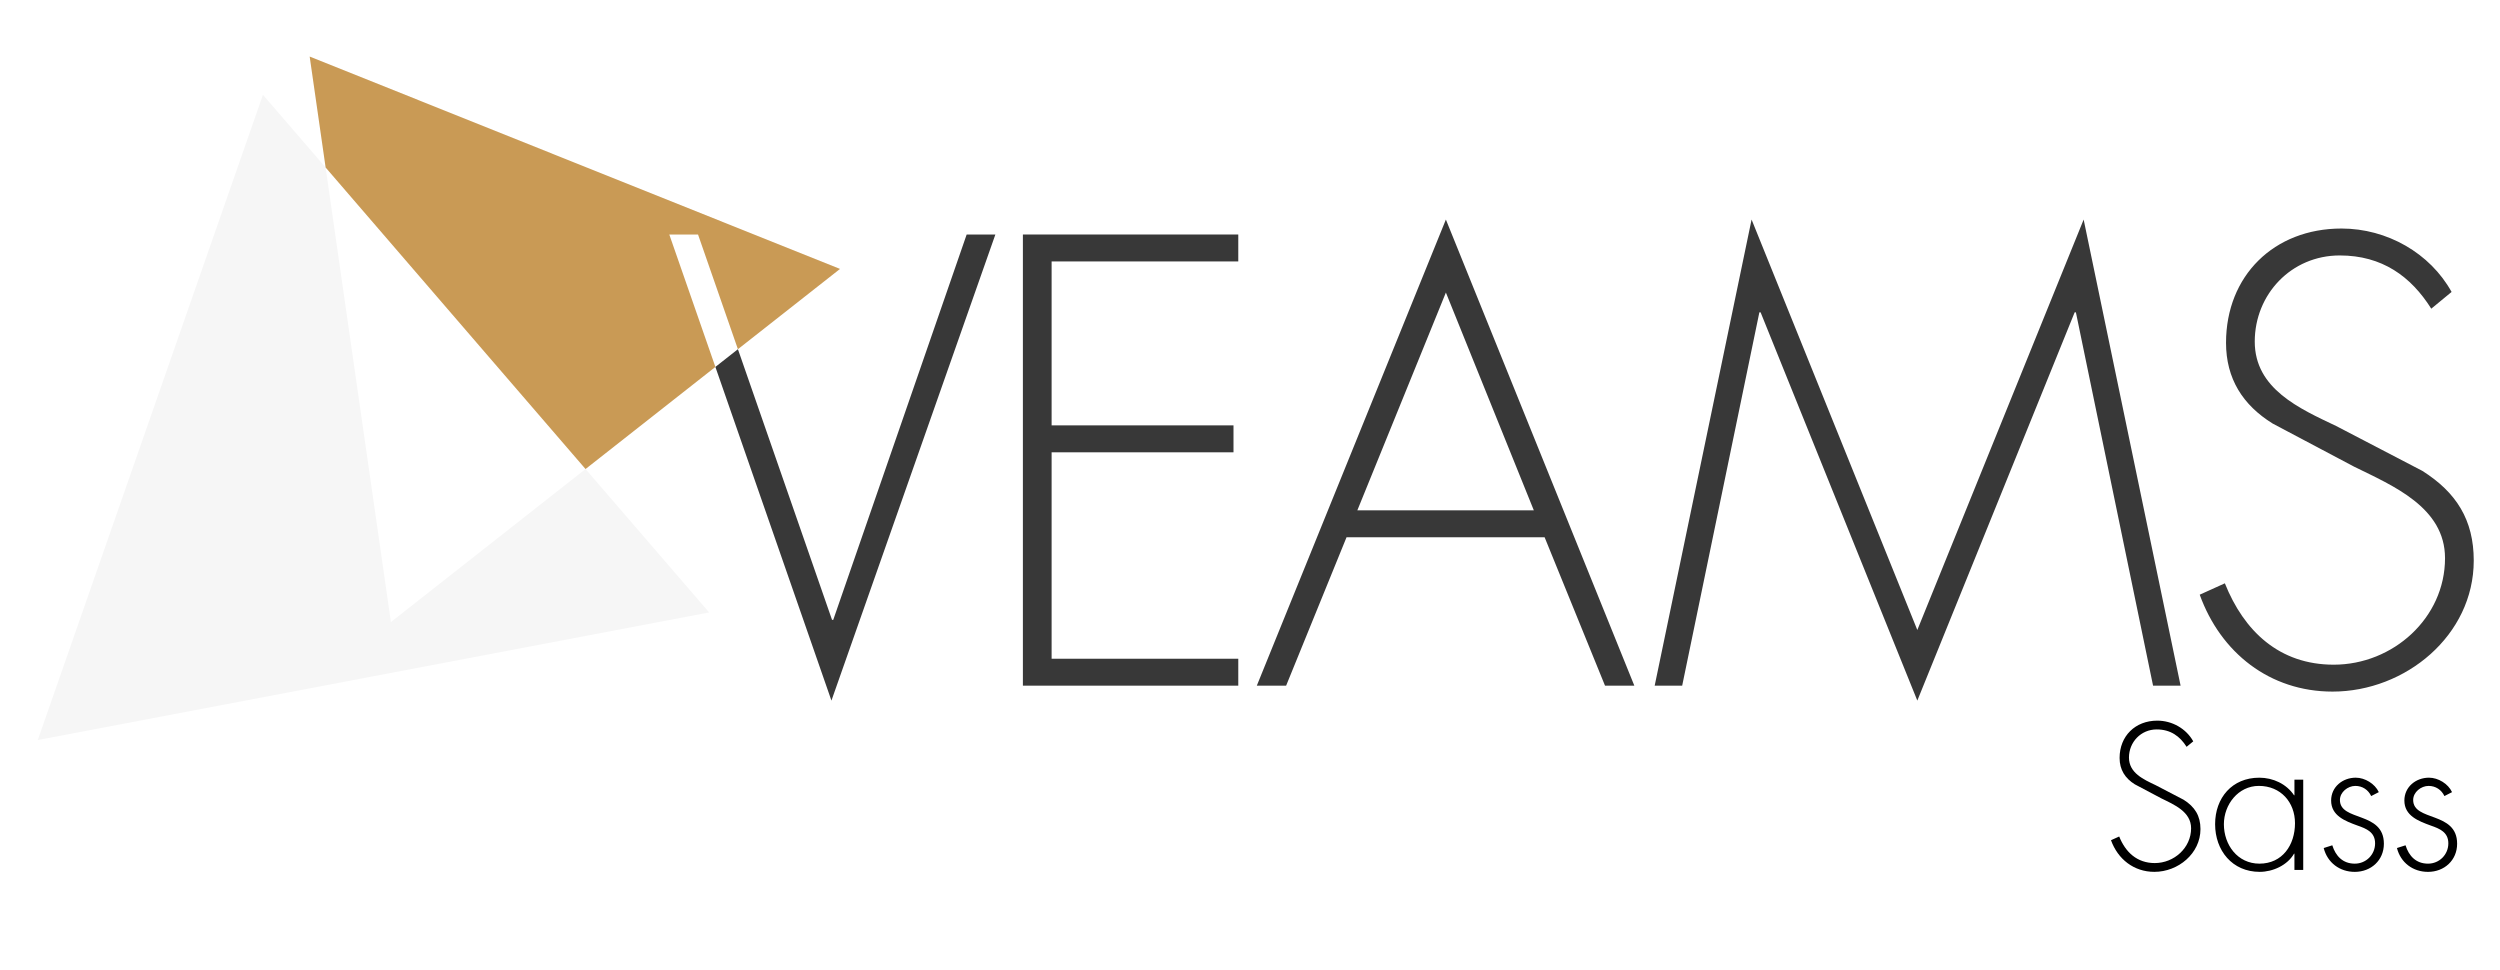
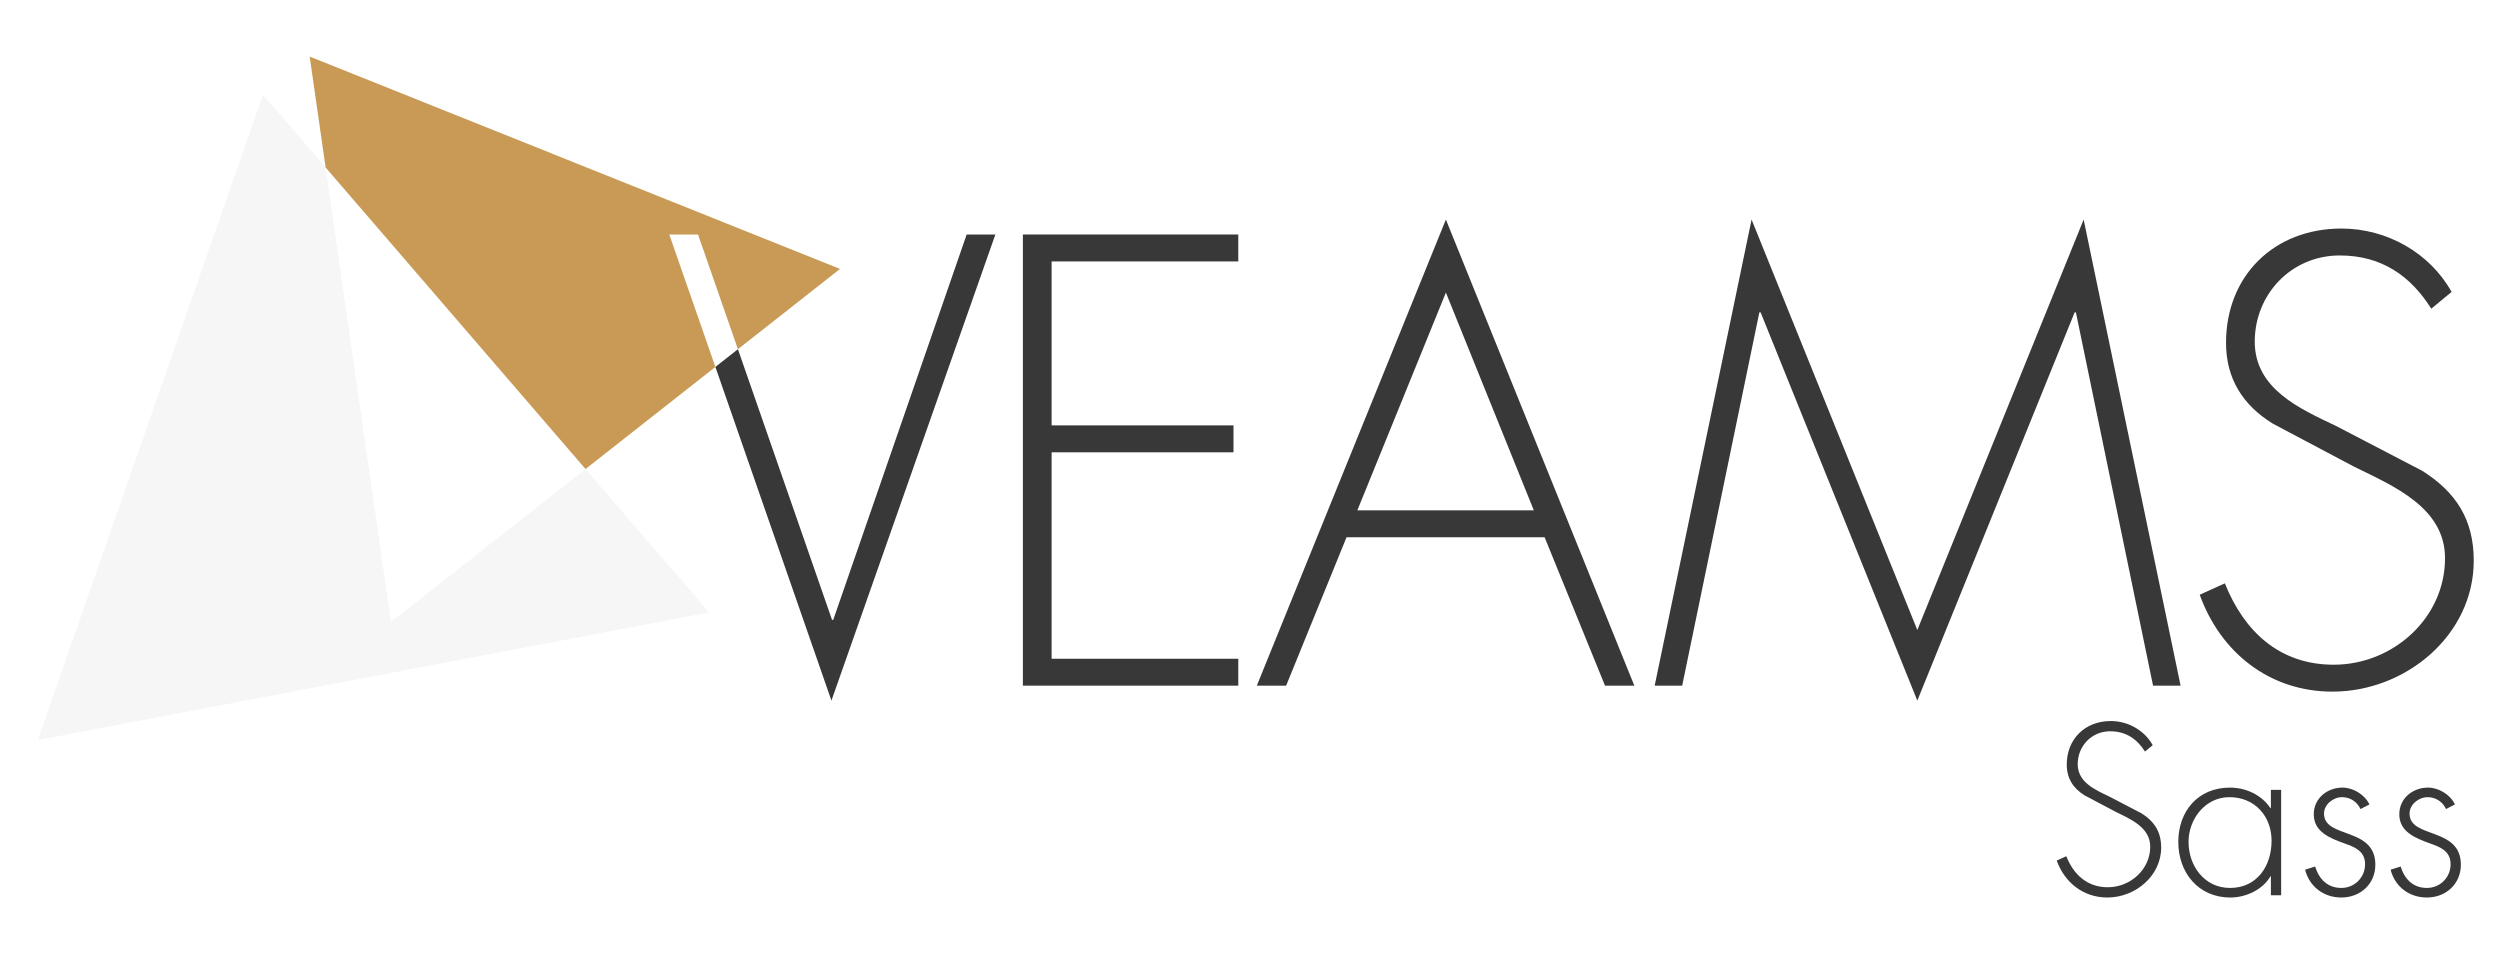
<svg xmlns="http://www.w3.org/2000/svg" version="1.1" id="Ebene_1" x="0px" y="0px" width="201.693px" height="78.25px" viewBox="0 0 201.693 78.25" enable-background="new 0 0 201.693 78.25" xml:space="preserve">
+   <polygon fill="none" points="109.427,39.293 123.527,39.293 116.501,21.893 " />
+   <polygon fill="none" points="109.506,41.173 123.745,41.173 116.65,23.603 " />
  <g>
-     <polygon fill="none" points="109.427,39.293 123.527,39.293 116.501,21.893  " />
-     <polygon fill="none" points="109.506,41.173 123.745,41.173 116.65,23.602  " />
-     <g>
-       <polygon fill="#F6F6F6" points="28.26,27.373 26.27,13.513 21.213,7.649 12.131,33.677 3.049,59.702 30.13,54.556 57.211,49.409     47.239,37.84 31.538,50.186   " />
-     </g>
-     <polygon fill="#383838" points="67.224,50.008 67.126,50.008 59.533,28.173 57.715,29.603 67.078,56.523 80.304,18.919    77.988,18.919  " />
-     <polygon fill="#383838" points="82.524,55.317 99.901,55.317 99.901,53.145 84.841,53.145 84.841,36.491 99.515,36.491    99.515,34.318 84.841,34.318 84.841,21.092 99.901,21.092 99.901,18.919 82.524,18.919  " />
-     <path fill="#383838" d="M101.396,55.317h2.365l4.874-11.973h15.98l4.873,11.973h2.365L116.65,17.713L101.396,55.317z    M109.506,41.173l7.144-17.571l7.095,17.571H109.506z" />
-     <polygon fill="#383838" points="154.684,50.827 141.313,17.713 133.495,55.317 135.714,55.317 141.941,25.196 142.039,25.196    154.684,56.523 167.379,25.196 167.477,25.196 173.703,55.317 175.924,55.317 168.103,17.713  " />
-     <path fill="#383838" d="M195.422,37.986l-6.951-3.619c-2.945-1.401-6.564-2.994-6.564-6.807c0-3.814,2.946-6.951,6.855-6.951   c3.426,0,5.745,1.689,7.386,4.295l1.639-1.351c-1.736-3.137-5.211-5.116-8.88-5.116c-5.453,0-9.317,3.813-9.317,9.219   c0,2.896,1.353,5.021,3.765,6.516l6.565,3.476c3.139,1.544,7.338,3.283,7.338,7.385c0,4.828-4.199,8.592-8.979,8.592   c-4.394,0-7.24-2.703-8.784-6.565l-2.028,0.918c1.688,4.681,5.648,7.818,10.716,7.818c5.888,0,11.392-4.537,11.392-10.572   C199.574,41.944,198.172,39.724,195.422,37.986z" />
-     <g>
-       <polygon opacity="0.8" fill="#BC812A" points="56.315,18.919 59.533,28.173 67.771,21.696 46.376,13.13 24.983,4.562     26.27,13.513 39.211,28.529 47.239,37.84 49.654,35.941 57.715,29.603 53.997,18.919   " />
-     </g>
-     <g>
-       <path d="M176.408,60.251c-0.535-0.851-1.292-1.403-2.411-1.403c-1.276,0-2.238,1.024-2.238,2.27s1.183,1.766,2.144,2.223    l2.27,1.183c0.898,0.567,1.355,1.292,1.355,2.364c0,1.97-1.797,3.451-3.72,3.451c-1.655,0-2.947-1.024-3.499-2.553l0.662-0.3    c0.504,1.261,1.435,2.144,2.869,2.144c1.56,0,2.932-1.229,2.932-2.806c0-1.34-1.372-1.907-2.396-2.411l-2.144-1.136    c-0.788-0.488-1.229-1.182-1.229-2.127c0-1.766,1.261-3.011,3.042-3.011c1.198,0,2.333,0.646,2.9,1.671L176.408,60.251z" />
-       <path d="M185.817,70.182h-0.709v-1.309h-0.032c-0.535,0.931-1.702,1.466-2.773,1.466c-2.207,0-3.594-1.718-3.594-3.846    s1.371-3.751,3.562-3.751c1.119,0,2.191,0.504,2.806,1.418h0.032v-1.261h0.709V70.182z M179.417,66.493    c0,1.671,1.104,3.184,2.868,3.184c1.86,0,2.869-1.513,2.869-3.263c0-1.687-1.15-3.01-2.916-3.01    C180.568,63.404,179.417,64.917,179.417,66.493z" />
-       <path d="M191.3,64.224c-0.236-0.505-0.709-0.819-1.276-0.819c-0.615,0-1.245,0.504-1.245,1.135c0,1.749,3.546,0.898,3.546,3.53    c0,1.34-1.04,2.27-2.349,2.27c-1.214,0-2.206-0.74-2.506-1.923l0.693-0.221c0.269,0.867,0.852,1.481,1.813,1.481    c0.914,0,1.64-0.725,1.64-1.639c0-0.898-0.693-1.183-1.419-1.435c-0.993-0.362-2.128-0.788-2.128-2.018    c0-1.104,0.931-1.844,1.986-1.844c0.741,0,1.545,0.488,1.86,1.166L191.3,64.224z" />
-       <path d="M197.209,64.224c-0.236-0.505-0.709-0.819-1.276-0.819c-0.615,0-1.245,0.504-1.245,1.135c0,1.749,3.546,0.898,3.546,3.53    c0,1.34-1.04,2.27-2.349,2.27c-1.214,0-2.206-0.74-2.506-1.923l0.693-0.221c0.269,0.867,0.852,1.481,1.813,1.481    c0.914,0,1.64-0.725,1.64-1.639c0-0.898-0.693-1.183-1.419-1.435c-0.993-0.362-2.128-0.788-2.128-2.018    c0-1.104,0.931-1.844,1.986-1.844c0.741,0,1.545,0.488,1.86,1.166L197.209,64.224z" />
-     </g>
+     <polygon fill="#F6F6F6" points="28.26,27.373 26.27,13.513 21.213,7.649 12.131,33.677 3.049,59.702 30.13,54.556 57.211,49.409    47.239,37.84 31.538,50.186  " />
+   </g>
+   <polygon fill="#383838" points="67.224,50.008 67.126,50.008 59.533,28.173 57.715,29.603 67.078,56.523 80.304,18.919   77.988,18.919 " />
+   <polygon fill="#383838" points="82.524,55.317 99.901,55.317 99.901,53.146 84.841,53.146 84.841,36.491 99.515,36.491   99.515,34.318 84.841,34.318 84.841,21.092 99.901,21.092 99.901,18.919 82.524,18.919 " />
+   <path fill="#383838" d="M101.396,55.317h2.365l4.874-11.973h15.98l4.873,11.973h2.365L116.65,17.713L101.396,55.317z   M109.506,41.173l7.144-17.57l7.095,17.57H109.506z" />
+   <polygon fill="#383838" points="154.684,50.827 141.313,17.713 133.495,55.317 135.714,55.317 141.941,25.196 142.039,25.196   154.684,56.523 167.379,25.196 167.477,25.196 173.703,55.317 175.924,55.317 168.103,17.713 " />
+   <path fill="#383838" d="M195.422,37.986l-6.951-3.618c-2.945-1.402-6.564-2.994-6.564-6.808s2.946-6.95,6.855-6.95  c3.426,0,5.745,1.689,7.386,4.294l1.639-1.351c-1.736-3.137-5.211-5.115-8.88-5.115c-5.453,0-9.317,3.813-9.317,9.219  c0,2.896,1.353,5.021,3.765,6.516l6.565,3.477c3.139,1.544,7.338,3.282,7.338,7.385c0,4.828-4.199,8.592-8.979,8.592  c-4.394,0-7.24-2.702-8.784-6.564l-2.028,0.918c1.688,4.682,5.648,7.818,10.716,7.818c5.888,0,11.392-4.536,11.392-10.571  C199.574,41.944,198.172,39.724,195.422,37.986z" />
+   <g>
+     <polygon opacity="0.8" fill="#BC812A" points="56.315,18.919 59.533,28.173 67.771,21.696 46.376,13.13 24.983,4.562 26.27,13.513    39.211,28.528 47.239,37.84 49.654,35.94 57.715,29.603 53.997,18.919  " />
+   </g>
+   <g>
+     <path fill="#383838" d="M173.05,60.634c-0.625-0.993-1.509-1.637-2.815-1.637c-1.489,0-2.611,1.195-2.611,2.649   c0,1.453,1.38,2.061,2.502,2.594l2.649,1.38c1.049,0.662,1.582,1.509,1.582,2.76c0,2.3-2.097,4.029-4.342,4.029   c-1.932,0-3.44-1.195-4.084-2.98l0.771-0.351c0.589,1.473,1.675,2.503,3.35,2.503c1.821,0,3.422-1.436,3.422-3.274   c0-1.564-1.601-2.228-2.796-2.815l-2.503-1.325c-0.92-0.569-1.435-1.38-1.435-2.482c0-2.062,1.471-3.515,3.55-3.515   c1.399,0,2.724,0.755,3.387,1.95L173.05,60.634z" />
+     <path fill="#383838" d="M184.036,72.226h-0.827v-1.527h-0.038c-0.625,1.086-1.987,1.711-3.237,1.711   c-2.576,0-4.195-2.005-4.195-4.489s1.601-4.379,4.158-4.379c1.307,0,2.558,0.588,3.274,1.655h0.038v-1.472h0.827V72.226z    M176.566,67.92c0,1.95,1.287,3.717,3.349,3.717c2.171,0,3.349-1.767,3.349-3.81c0-1.968-1.344-3.514-3.404-3.514   C177.909,64.313,176.566,66.079,176.566,67.92z" />
+     <path fill="#383838" d="M190.438,65.271c-0.275-0.589-0.827-0.957-1.489-0.957c-0.718,0-1.454,0.589-1.454,1.324   c0,2.043,4.141,1.049,4.141,4.122c0,1.563-1.215,2.649-2.742,2.649c-1.417,0-2.575-0.864-2.926-2.244l0.81-0.258   c0.313,1.012,0.994,1.729,2.116,1.729c1.067,0,1.913-0.847,1.913-1.913c0-1.05-0.81-1.38-1.655-1.675   c-1.16-0.424-2.484-0.92-2.484-2.355c0-1.287,1.085-2.152,2.318-2.152c0.865,0,1.804,0.57,2.172,1.361L190.438,65.271z" />
+     <path fill="#383838" d="M197.339,65.271c-0.276-0.589-0.827-0.957-1.49-0.957c-0.717,0-1.453,0.589-1.453,1.324   c0,2.043,4.14,1.049,4.14,4.122c0,1.563-1.214,2.649-2.742,2.649c-1.417,0-2.575-0.864-2.926-2.244l0.81-0.258   c0.313,1.012,0.994,1.729,2.116,1.729c1.067,0,1.914-0.847,1.914-1.913c0-1.05-0.81-1.38-1.656-1.675   c-1.159-0.424-2.483-0.92-2.483-2.355c0-1.287,1.085-2.152,2.318-2.152c0.864,0,1.803,0.57,2.171,1.361L197.339,65.271z" />
  </g>
</svg>
